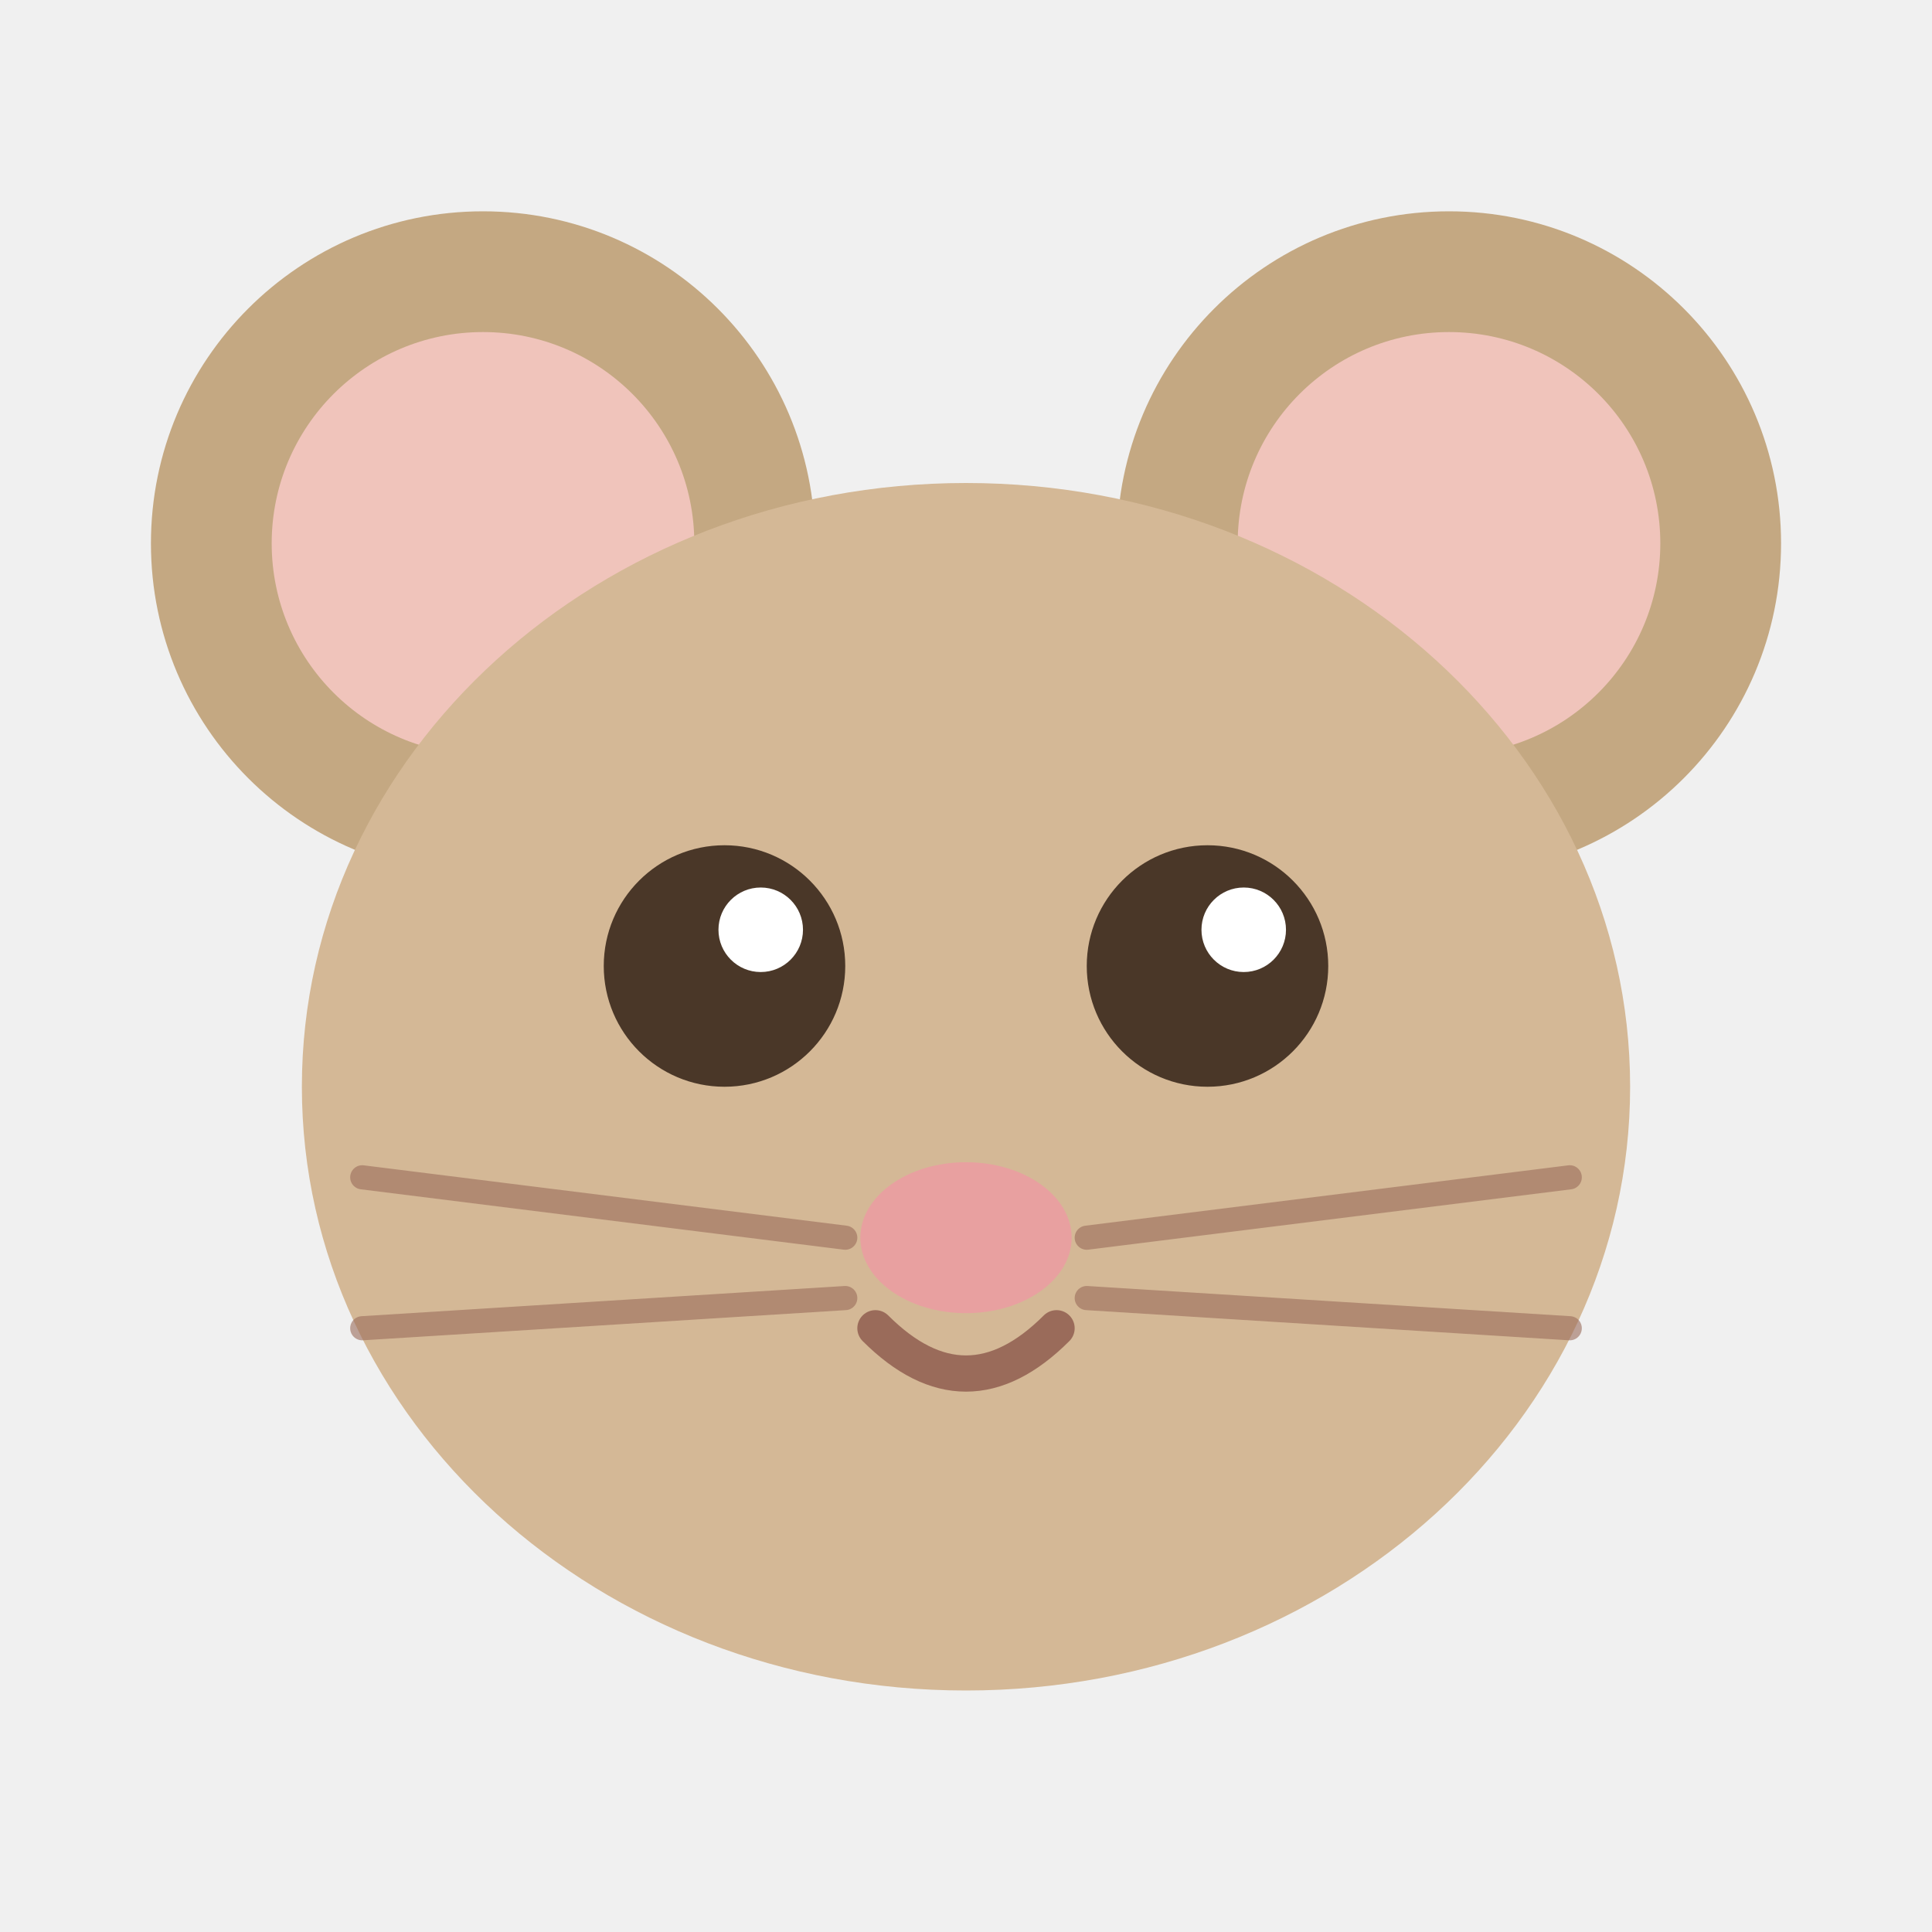
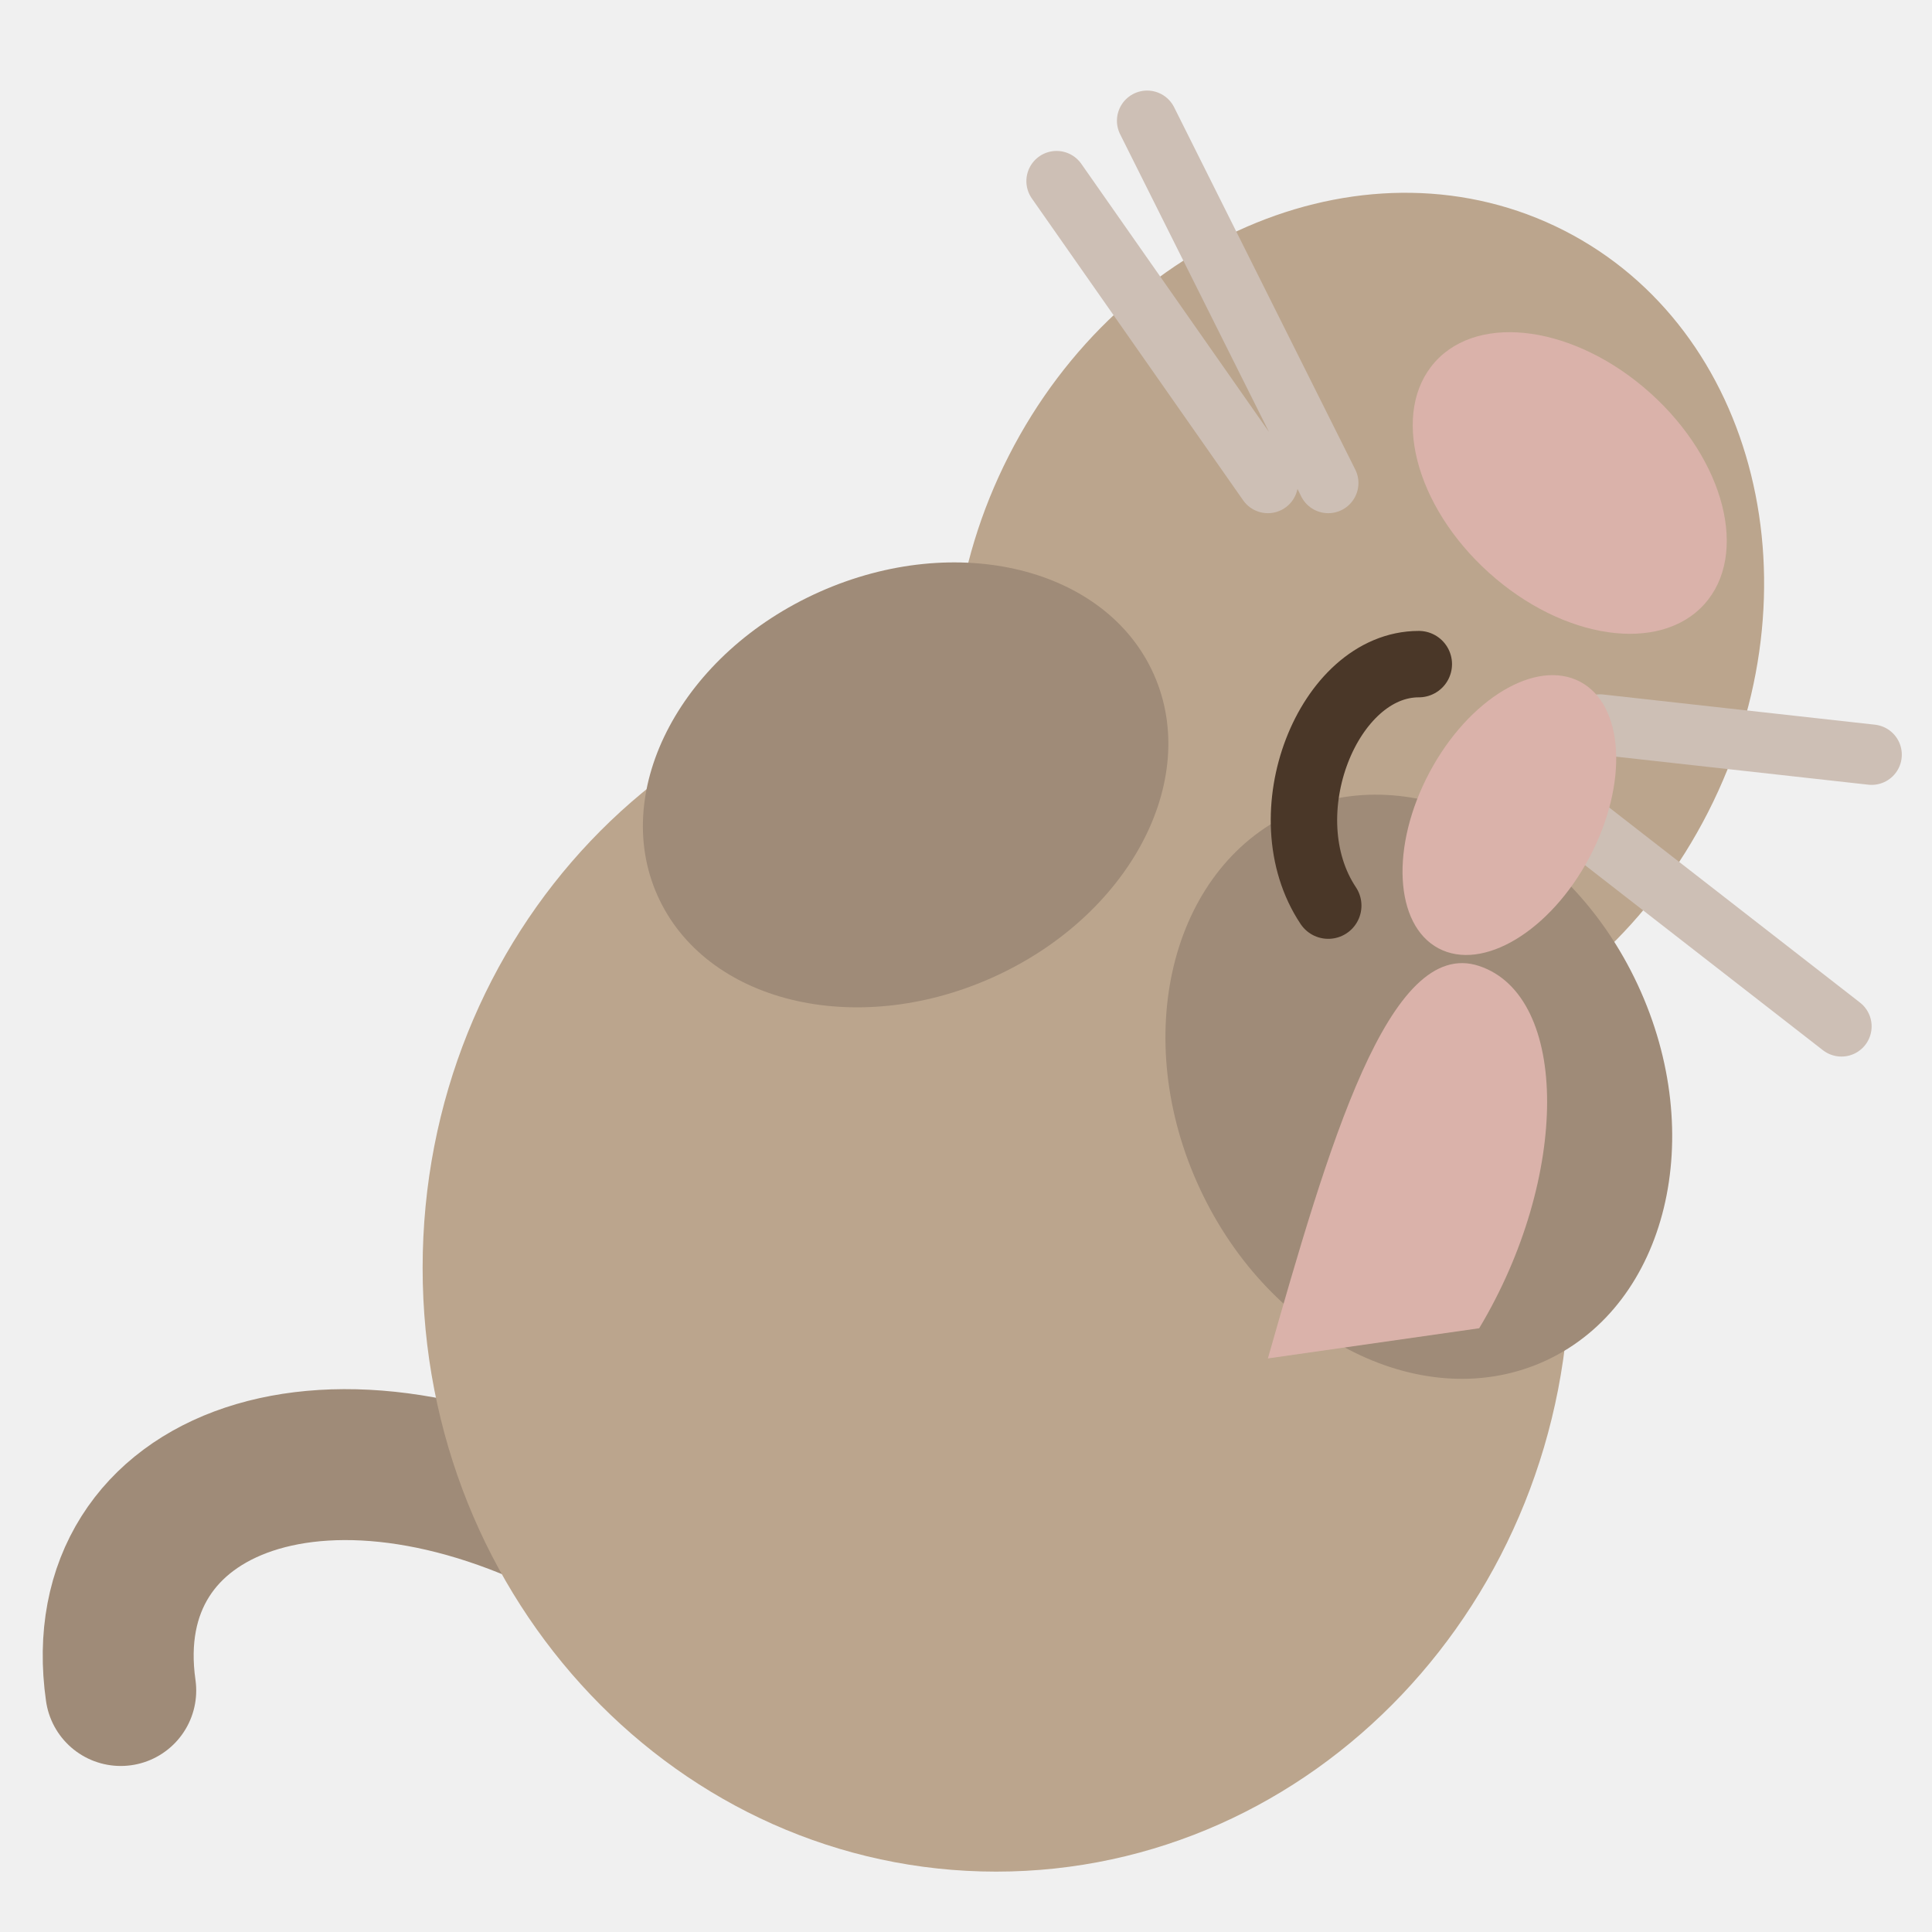
<svg xmlns="http://www.w3.org/2000/svg" viewBox="0 0 64 64" width="64" height="64">
-   <ellipse cx="16" cy="18" rx="11" ry="11" fill="#C4A882" />
-   <ellipse cx="16" cy="18" rx="7" ry="7" fill="#F0C4BB" />
-   <ellipse cx="48" cy="18" rx="11" ry="11" fill="#C4A882" />
-   <ellipse cx="48" cy="18" rx="7" ry="7" fill="#F0C4BB" />
-   <ellipse cx="32" cy="36" rx="22" ry="20" fill="#D4B896" />
-   <circle cx="24" cy="32" r="4" fill="#4A3728" />
-   <circle cx="40" cy="32" r="4" fill="#4A3728" />
-   <circle cx="25.2" cy="30.8" r="1.4" fill="#fff" />
-   <circle cx="41.2" cy="30.8" r="1.4" fill="#fff" />
-   <ellipse cx="32" cy="41" rx="3.5" ry="2.5" fill="#E8A0A0" />
-   <path d="M29 44 Q32 47 35 44" stroke="#9A6B5A" stroke-width="1.2" fill="none" stroke-linecap="round" />
-   <line x1="28" y1="41" x2="12" y2="39" stroke="#9A6B5A" stroke-width="0.8" stroke-linecap="round" opacity="0.6" />
-   <line x1="28" y1="43" x2="12" y2="44" stroke="#9A6B5A" stroke-width="0.8" stroke-linecap="round" opacity="0.6" />
-   <line x1="36" y1="41" x2="52" y2="39" stroke="#9A6B5A" stroke-width="0.8" stroke-linecap="round" opacity="0.6" />
-   <line x1="36" y1="43" x2="52" y2="44" stroke="#9A6B5A" stroke-width="0.8" stroke-linecap="round" opacity="0.6" />
+   <path d="M20 51C11 46 3 49 4 56" fill="none" stroke="#9F8B78" stroke-width="5" stroke-linecap="round" />
+   <ellipse cx="33" cy="42" rx="19" ry="20" fill="#BBA58D" />
+   <ellipse cx="45" cy="21" rx="13" ry="15" transform="rotate(27 45 21)" fill="#BBA58D" />
+   <ellipse cx="30" cy="26" rx="9" ry="7" transform="rotate(-24 30 26)" fill="#9F8B78" />
+   <ellipse cx="47" cy="36" rx="8" ry="10" transform="rotate(-25 47 36)" fill="#9F8B78" />
+   <path d="M49 44C52 39 52 33 49 32C46 31 44 38 42 45" fill="#DAB2AA" />
+   <path d="M42 16L35 6M44 16L38 4M53 24L62 25M52 27L61 34" stroke="#CDBFB5" stroke-width="2" stroke-linecap="round" />
+   <ellipse cx="52" cy="16" rx="4" ry="6" transform="rotate(-48 52 16)" fill="#DAB2AA" />
+   <ellipse cx="50" cy="27" rx="3" ry="5" transform="rotate(28 50 27)" fill="#DAB2AA" />
+   <path d="M47 22C44 22 42 27 44 30" stroke="#4A3728" stroke-width="2.2" fill="none" stroke-linecap="round" />
</svg>
